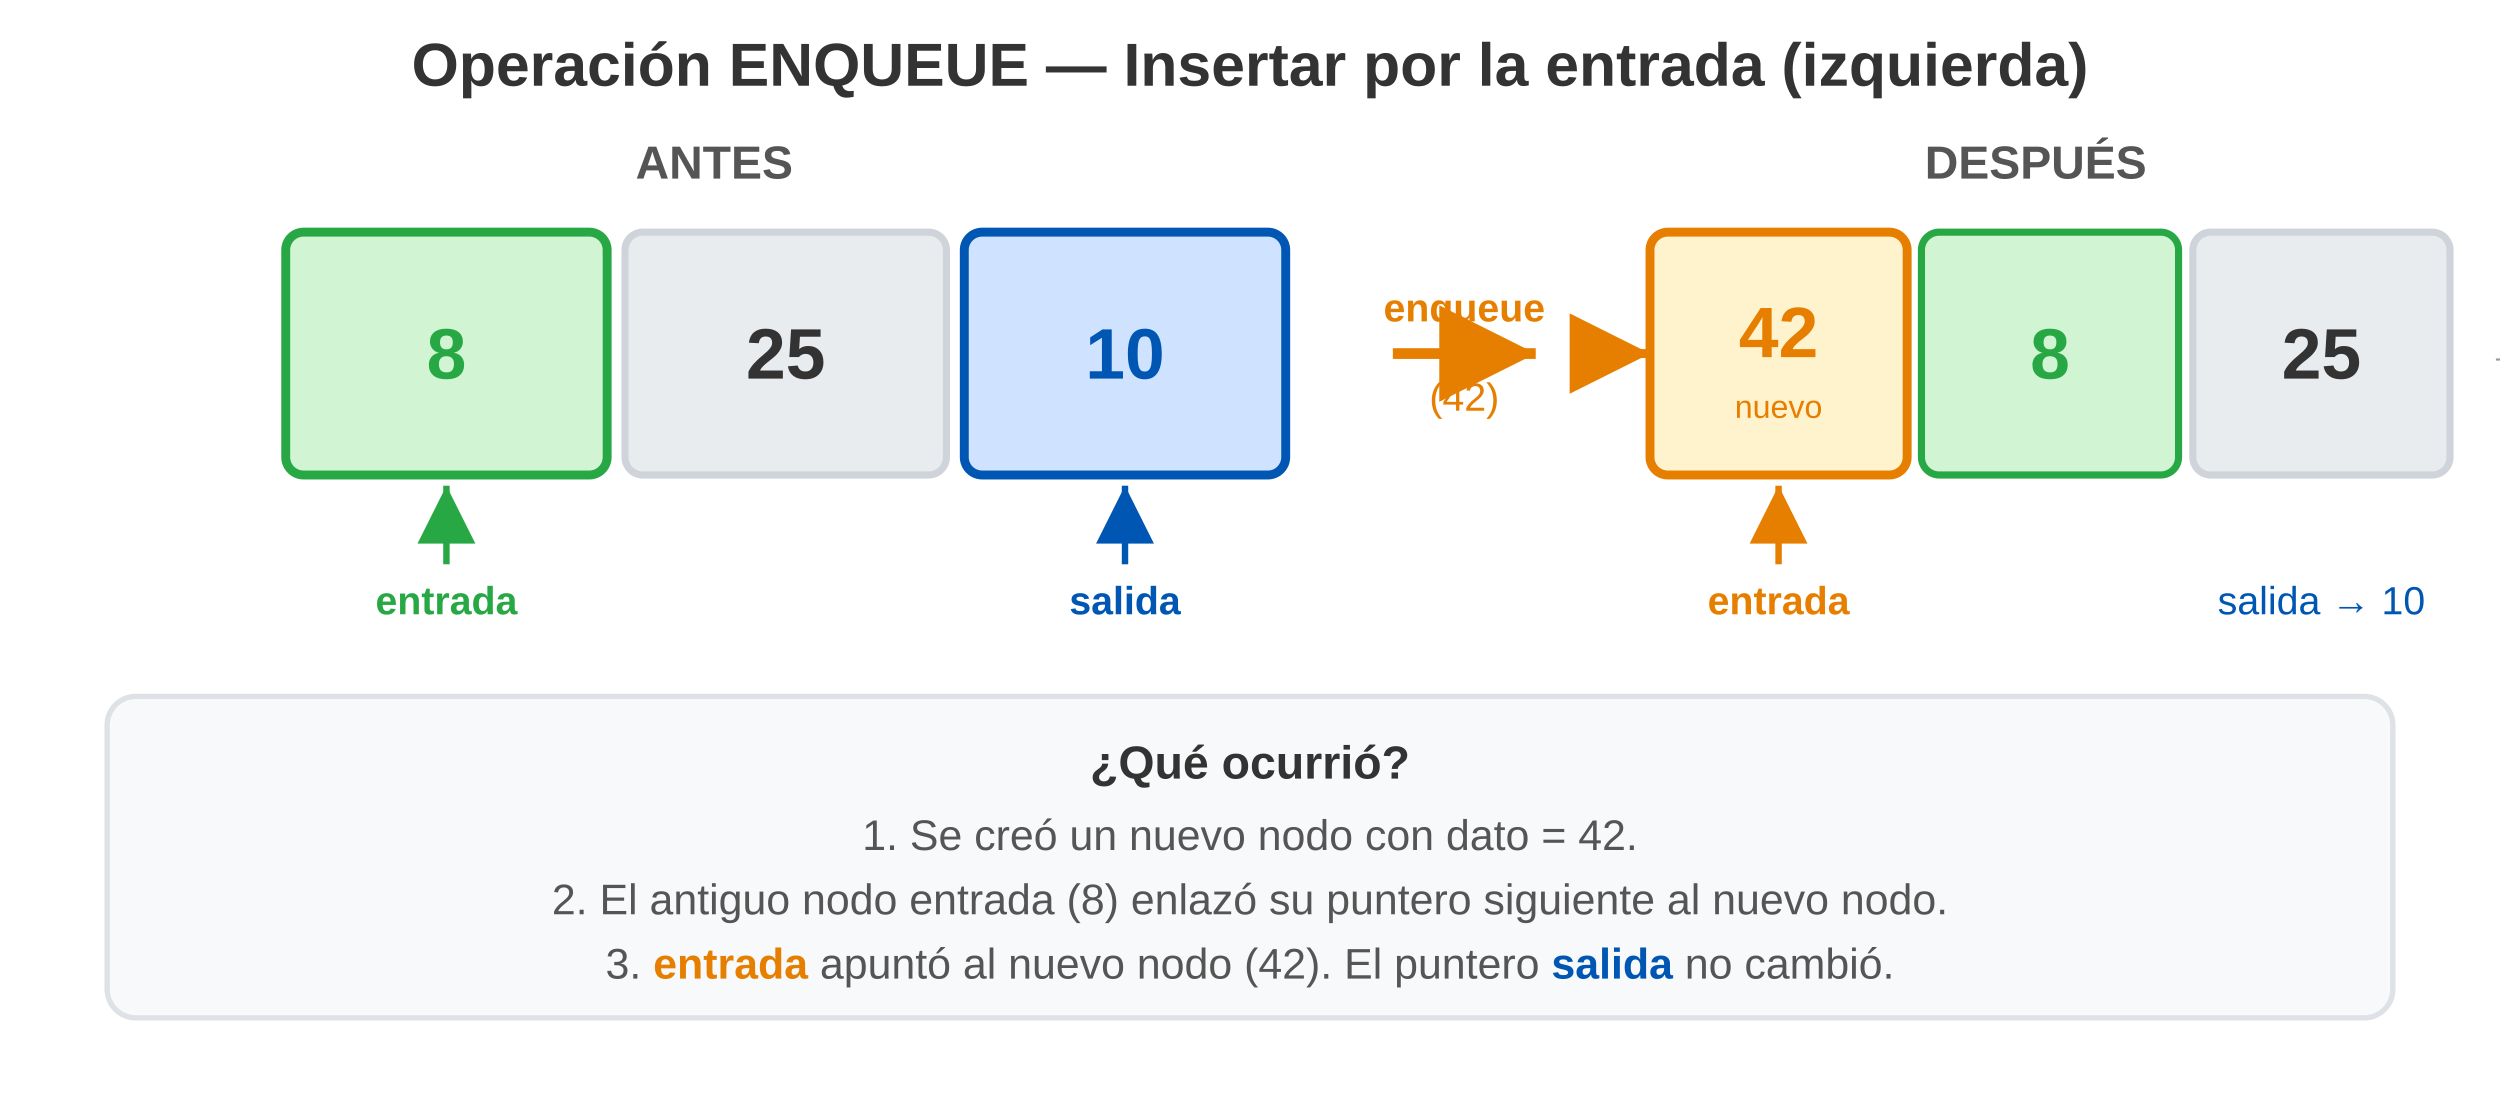
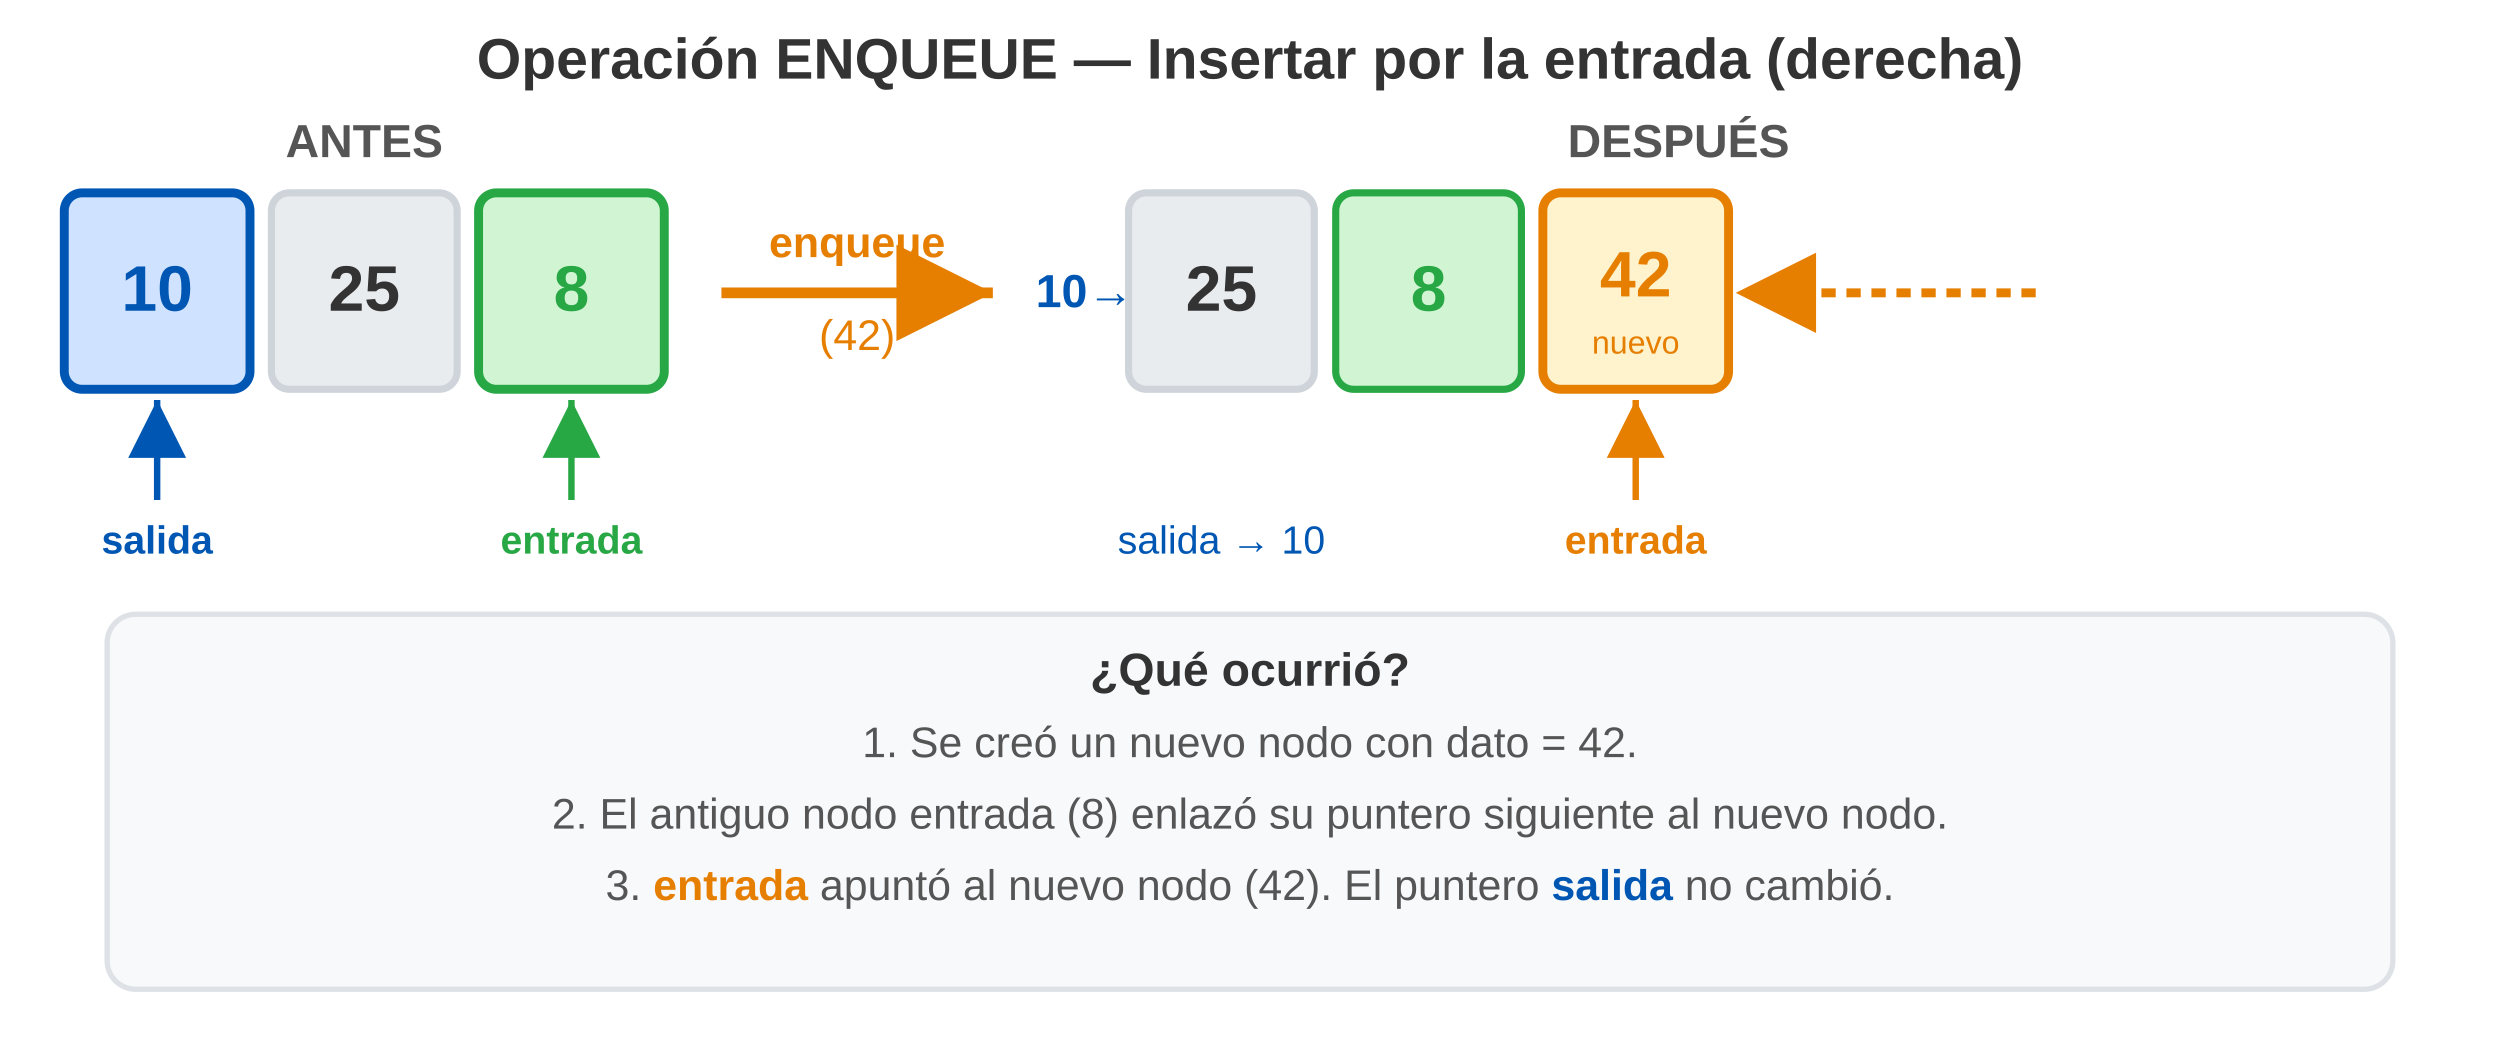
- <svg xmlns="http://www.w3.org/2000/svg" viewBox="0 0 700 310" style="font-family: Arial, sans-serif; background-color: white;">
+ <svg xmlns="http://www.w3.org/2000/svg" viewBox="0 0 700 295" style="font-family: Arial, sans-serif; background-color: white;">
  <defs>
    <marker id="arrowGreen" markerWidth="9" markerHeight="9" refX="9" refY="4.5" orient="auto">
      <path d="M0,0 L0,9 L9,4.5 z" fill="#28a745" />
    </marker>
    <marker id="arrowBlue" markerWidth="9" markerHeight="9" refX="9" refY="4.5" orient="auto">
      <path d="M0,0 L0,9 L9,4.5 z" fill="#0056b3" />
    </marker>
    <marker id="arrowOrange" markerWidth="9" markerHeight="9" refX="9" refY="4.5" orient="auto">
      <path d="M0,0 L0,9 L9,4.5 z" fill="#e67e00" />
    </marker>
-     <marker id="arrowRed" markerWidth="9" markerHeight="9" refX="9" refY="4.5" orient="auto">
-       <path d="M0,0 L0,9 L9,4.5 z" fill="#dc3545" />
-     </marker>
  </defs>
-   <text x="350" y="24" font-size="17" font-weight="bold" text-anchor="middle" fill="#333">Operación ENQUEUE — Insertar por la entrada (izquierda)</text>
-   <text x="200" y="50" font-size="13" font-weight="bold" text-anchor="middle" fill="#555">ANTES</text>
-   <rect x="80" y="65" width="90" height="68" rx="5" fill="#d1f5d3" stroke="#28a745" stroke-width="2.5" />
-   <text x="125" y="106" font-size="20" font-weight="bold" text-anchor="middle" fill="#28a745">8</text>
-   <rect x="175" y="65" width="90" height="68" rx="5" fill="#e9ecef" stroke="#ced4da" stroke-width="2" />
-   <text x="220" y="106" font-size="20" font-weight="bold" text-anchor="middle" fill="#333">25</text>
-   <rect x="270" y="65" width="90" height="68" rx="5" fill="#cfe2ff" stroke="#0056b3" stroke-width="2.5" />
-   <text x="315" y="106" font-size="20" font-weight="bold" text-anchor="middle" fill="#0056b3">10</text>
-   <path d="M 125 158 L 125 136" stroke="#28a745" stroke-width="1.8" marker-end="url(#arrowGreen)" fill="none" />
-   <text x="125" y="172" font-size="11" font-weight="bold" text-anchor="middle" fill="#28a745">entrada</text>
-   <path d="M 315 158 L 315 136" stroke="#0056b3" stroke-width="1.8" marker-end="url(#arrowBlue)" fill="none" />
-   <text x="315" y="172" font-size="11" font-weight="bold" text-anchor="middle" fill="#0056b3">salida</text>
-   <path d="M 390 99 L 430 99" stroke="#e67e00" stroke-width="3" marker-end="url(#arrowOrange)" fill="none" />
-   <text x="410" y="90" font-size="11" font-weight="bold" text-anchor="middle" fill="#e67e00">enqueue</text>
-   <text x="410" y="115" font-size="11" text-anchor="middle" fill="#e67e00">(42)</text>
-   <text x="570" y="50" font-size="13" font-weight="bold" text-anchor="middle" fill="#555">DESPUÉS</text>
-   <path d="M 445 99 L 462 99" stroke="#e67e00" stroke-width="2.5" marker-end="url(#arrowOrange)" fill="none" stroke-dasharray="4,3" />
-   <rect x="462" y="65" width="72" height="68" rx="5" fill="#fff3cd" stroke="#e67e00" stroke-width="2.5" />
-   <text x="498" y="100" font-size="20" font-weight="bold" text-anchor="middle" fill="#e67e00">42</text>
-   <text x="498" y="117" font-size="9" text-anchor="middle" fill="#e67e00">nuevo</text>
-   <rect x="538" y="65" width="72" height="68" rx="5" fill="#d1f5d3" stroke="#28a745" stroke-width="2" />
-   <text x="574" y="106" font-size="20" font-weight="bold" text-anchor="middle" fill="#28a745">8</text>
-   <rect x="614" y="65" width="72" height="68" rx="5" fill="#e9ecef" stroke="#ced4da" stroke-width="2" />
-   <text x="650" y="106" font-size="20" font-weight="bold" text-anchor="middle" fill="#333">25</text>
-   <text x="696" y="103" font-size="14" fill="#999">→10</text>
-   <path d="M 498 158 L 498 136" stroke="#e67e00" stroke-width="1.8" marker-end="url(#arrowOrange)" fill="none" />
-   <text x="498" y="172" font-size="11" font-weight="bold" text-anchor="middle" fill="#e67e00">entrada</text>
-   <text x="650" y="172" font-size="11" text-anchor="middle" fill="#0056b3">salida → 10</text>
-   <rect x="30" y="195" width="640" height="90" rx="8" fill="#f8f9fa" stroke="#dee2e6" stroke-width="1.5" />
-   <text x="350" y="218" font-size="13" font-weight="bold" text-anchor="middle" fill="#333">¿Qué ocurrió?</text>
-   <text x="350" y="238" font-size="12" text-anchor="middle" fill="#555">1. Se creó un nuevo nodo con dato = 42.</text>
-   <text x="350" y="256" font-size="12" text-anchor="middle" fill="#555">2. El antiguo nodo entrada (8) enlazó su puntero siguiente al nuevo nodo.</text>
-   <text x="350" y="274" font-size="12" text-anchor="middle" fill="#555">3. <tspan font-weight="bold" fill="#e67e00">entrada</tspan> apuntó al nuevo nodo (42). El puntero <tspan font-weight="bold" fill="#0056b3">salida</tspan> no cambió.</text>
+   <text x="350" y="22" font-size="16" font-weight="bold" text-anchor="middle" fill="#333">Operación ENQUEUE — Insertar por la entrada (derecha)</text>
+   <text x="102" y="44" font-size="13" font-weight="bold" text-anchor="middle" fill="#555">ANTES</text>
+   <rect x="18" y="54" width="52" height="55" rx="5" fill="#cfe2ff" stroke="#0056b3" stroke-width="2.5" />
+   <text x="44" y="87" font-size="18" font-weight="bold" text-anchor="middle" fill="#0056b3">10</text>
+   <rect x="76" y="54" width="52" height="55" rx="5" fill="#e9ecef" stroke="#ced4da" stroke-width="2" />
+   <text x="102" y="87" font-size="18" font-weight="bold" text-anchor="middle" fill="#333">25</text>
+   <rect x="134" y="54" width="52" height="55" rx="5" fill="#d1f5d3" stroke="#28a745" stroke-width="2.5" />
+   <text x="160" y="87" font-size="18" font-weight="bold" text-anchor="middle" fill="#28a745">8</text>
+   <path d="M 44 140 L 44 112" stroke="#0056b3" stroke-width="1.8" marker-end="url(#arrowBlue)" fill="none" />
+   <text x="44" y="155" font-size="11" font-weight="bold" text-anchor="middle" fill="#0056b3">salida</text>
+   <path d="M 160 140 L 160 112" stroke="#28a745" stroke-width="1.8" marker-end="url(#arrowGreen)" fill="none" />
+   <text x="160" y="155" font-size="11" font-weight="bold" text-anchor="middle" fill="#28a745">entrada</text>
+   <path d="M 202 82 L 278 82" stroke="#e67e00" stroke-width="3" marker-end="url(#arrowOrange)" fill="none" />
+   <text x="240" y="72" font-size="12" font-weight="bold" text-anchor="middle" fill="#e67e00">enqueue</text>
+   <text x="240" y="98" font-size="12" text-anchor="middle" fill="#e67e00">(42)</text>
+   <text x="470" y="44" font-size="13" font-weight="bold" text-anchor="middle" fill="#555">DESPUÉS</text>
+   <text x="290" y="86" font-size="13" font-weight="bold" fill="#0056b3">10→</text>
+   <rect x="316" y="54" width="52" height="55" rx="5" fill="#e9ecef" stroke="#ced4da" stroke-width="2" />
+   <text x="342" y="87" font-size="18" font-weight="bold" text-anchor="middle" fill="#333">25</text>
+   <rect x="374" y="54" width="52" height="55" rx="5" fill="#d1f5d3" stroke="#28a745" stroke-width="2" />
+   <text x="400" y="87" font-size="18" font-weight="bold" text-anchor="middle" fill="#28a745">8</text>
+   <rect x="432" y="54" width="52" height="55" rx="5" fill="#fff3cd" stroke="#e67e00" stroke-width="2.5" />
+   <text x="458" y="83" font-size="18" font-weight="bold" text-anchor="middle" fill="#e67e00">42</text>
+   <text x="458" y="99" font-size="9" text-anchor="middle" fill="#e67e00">nuevo</text>
+   <path d="M 570 82 L 486 82" stroke="#e67e00" stroke-width="2.5" marker-end="url(#arrowOrange)" fill="none" stroke-dasharray="4,3" />
+   <text x="342" y="155" font-size="11" text-anchor="middle" fill="#0056b3">salida → 10</text>
+   <path d="M 458 140 L 458 112" stroke="#e67e00" stroke-width="1.8" marker-end="url(#arrowOrange)" fill="none" />
+   <text x="458" y="155" font-size="11" font-weight="bold" text-anchor="middle" fill="#e67e00">entrada</text>
+   <rect x="30" y="172" width="640" height="105" rx="8" fill="#f8f9fa" stroke="#dee2e6" stroke-width="1.5" />
+   <text x="350" y="192" font-size="13" font-weight="bold" text-anchor="middle" fill="#333">¿Qué ocurrió?</text>
+   <text x="350" y="212" font-size="12" text-anchor="middle" fill="#555">1. Se creó un nuevo nodo con dato = 42.</text>
+   <text x="350" y="232" font-size="12" text-anchor="middle" fill="#555">2. El antiguo nodo entrada (8) enlazó su puntero siguiente al nuevo nodo.</text>
+   <text x="350" y="252" font-size="12" text-anchor="middle" fill="#555">3. <tspan font-weight="bold" fill="#e67e00">entrada</tspan> apuntó al nuevo nodo (42). El puntero <tspan font-weight="bold" fill="#0056b3">salida</tspan> no cambió.</text>
</svg>
